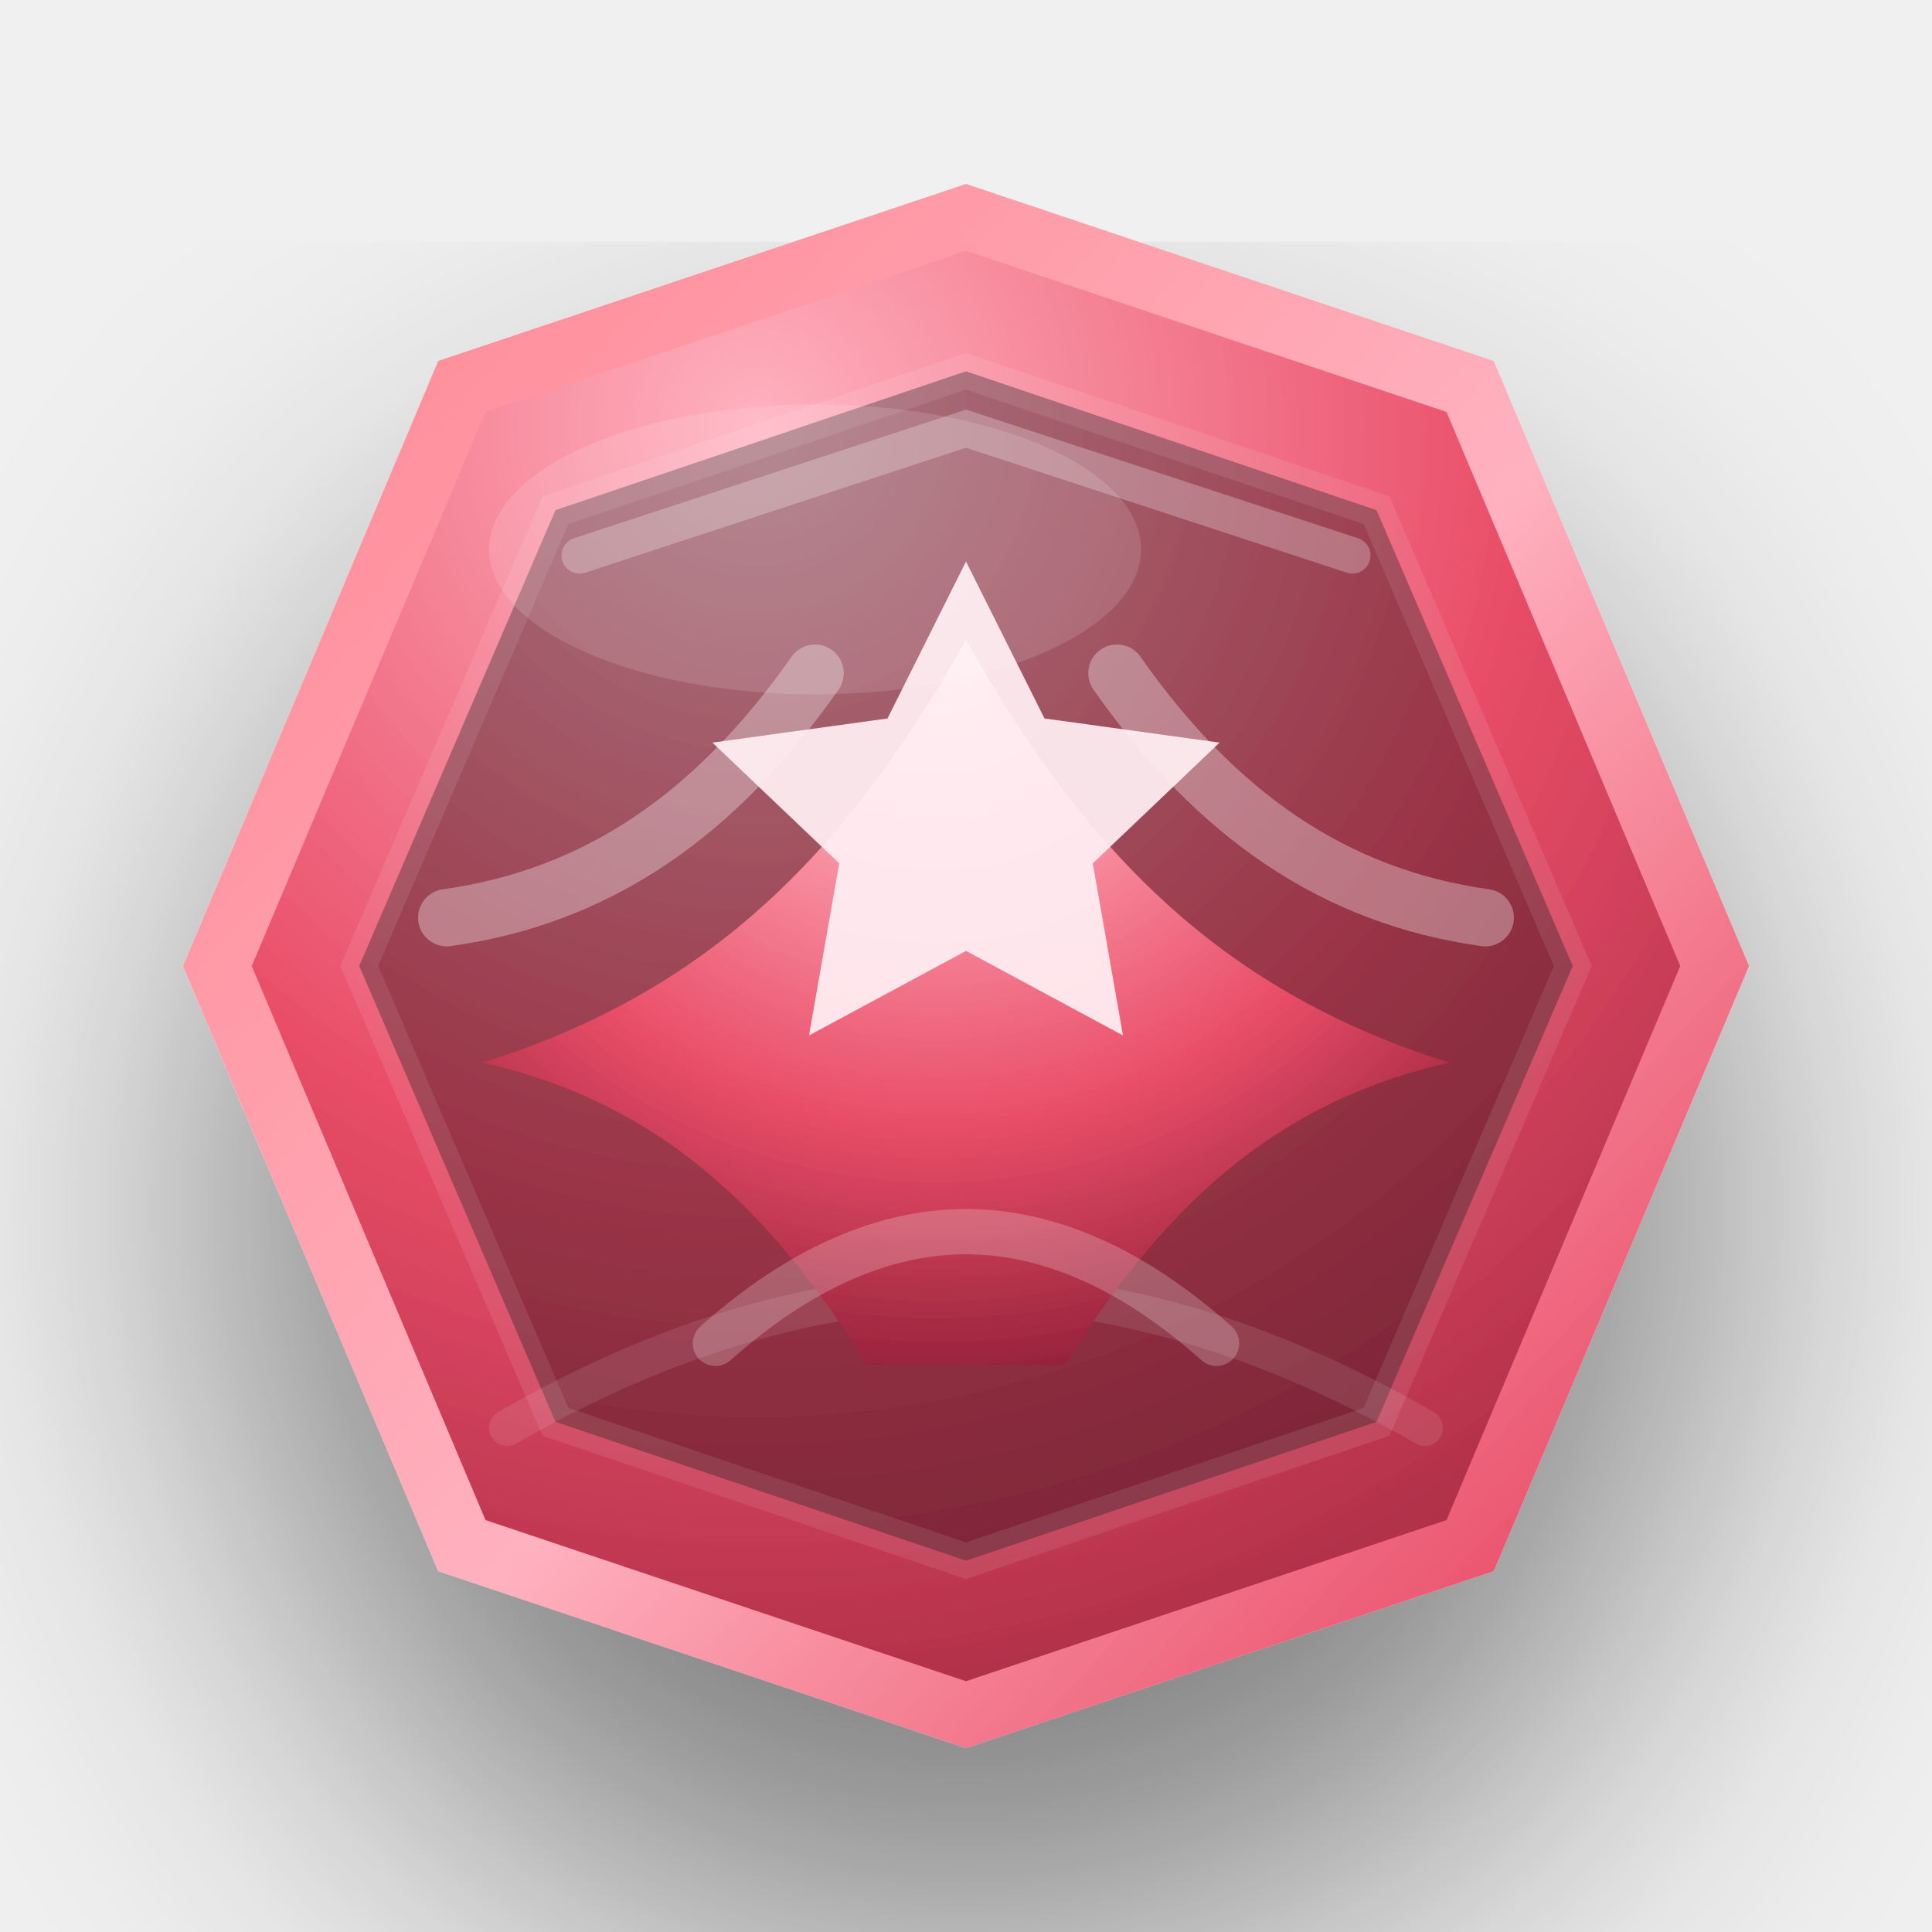
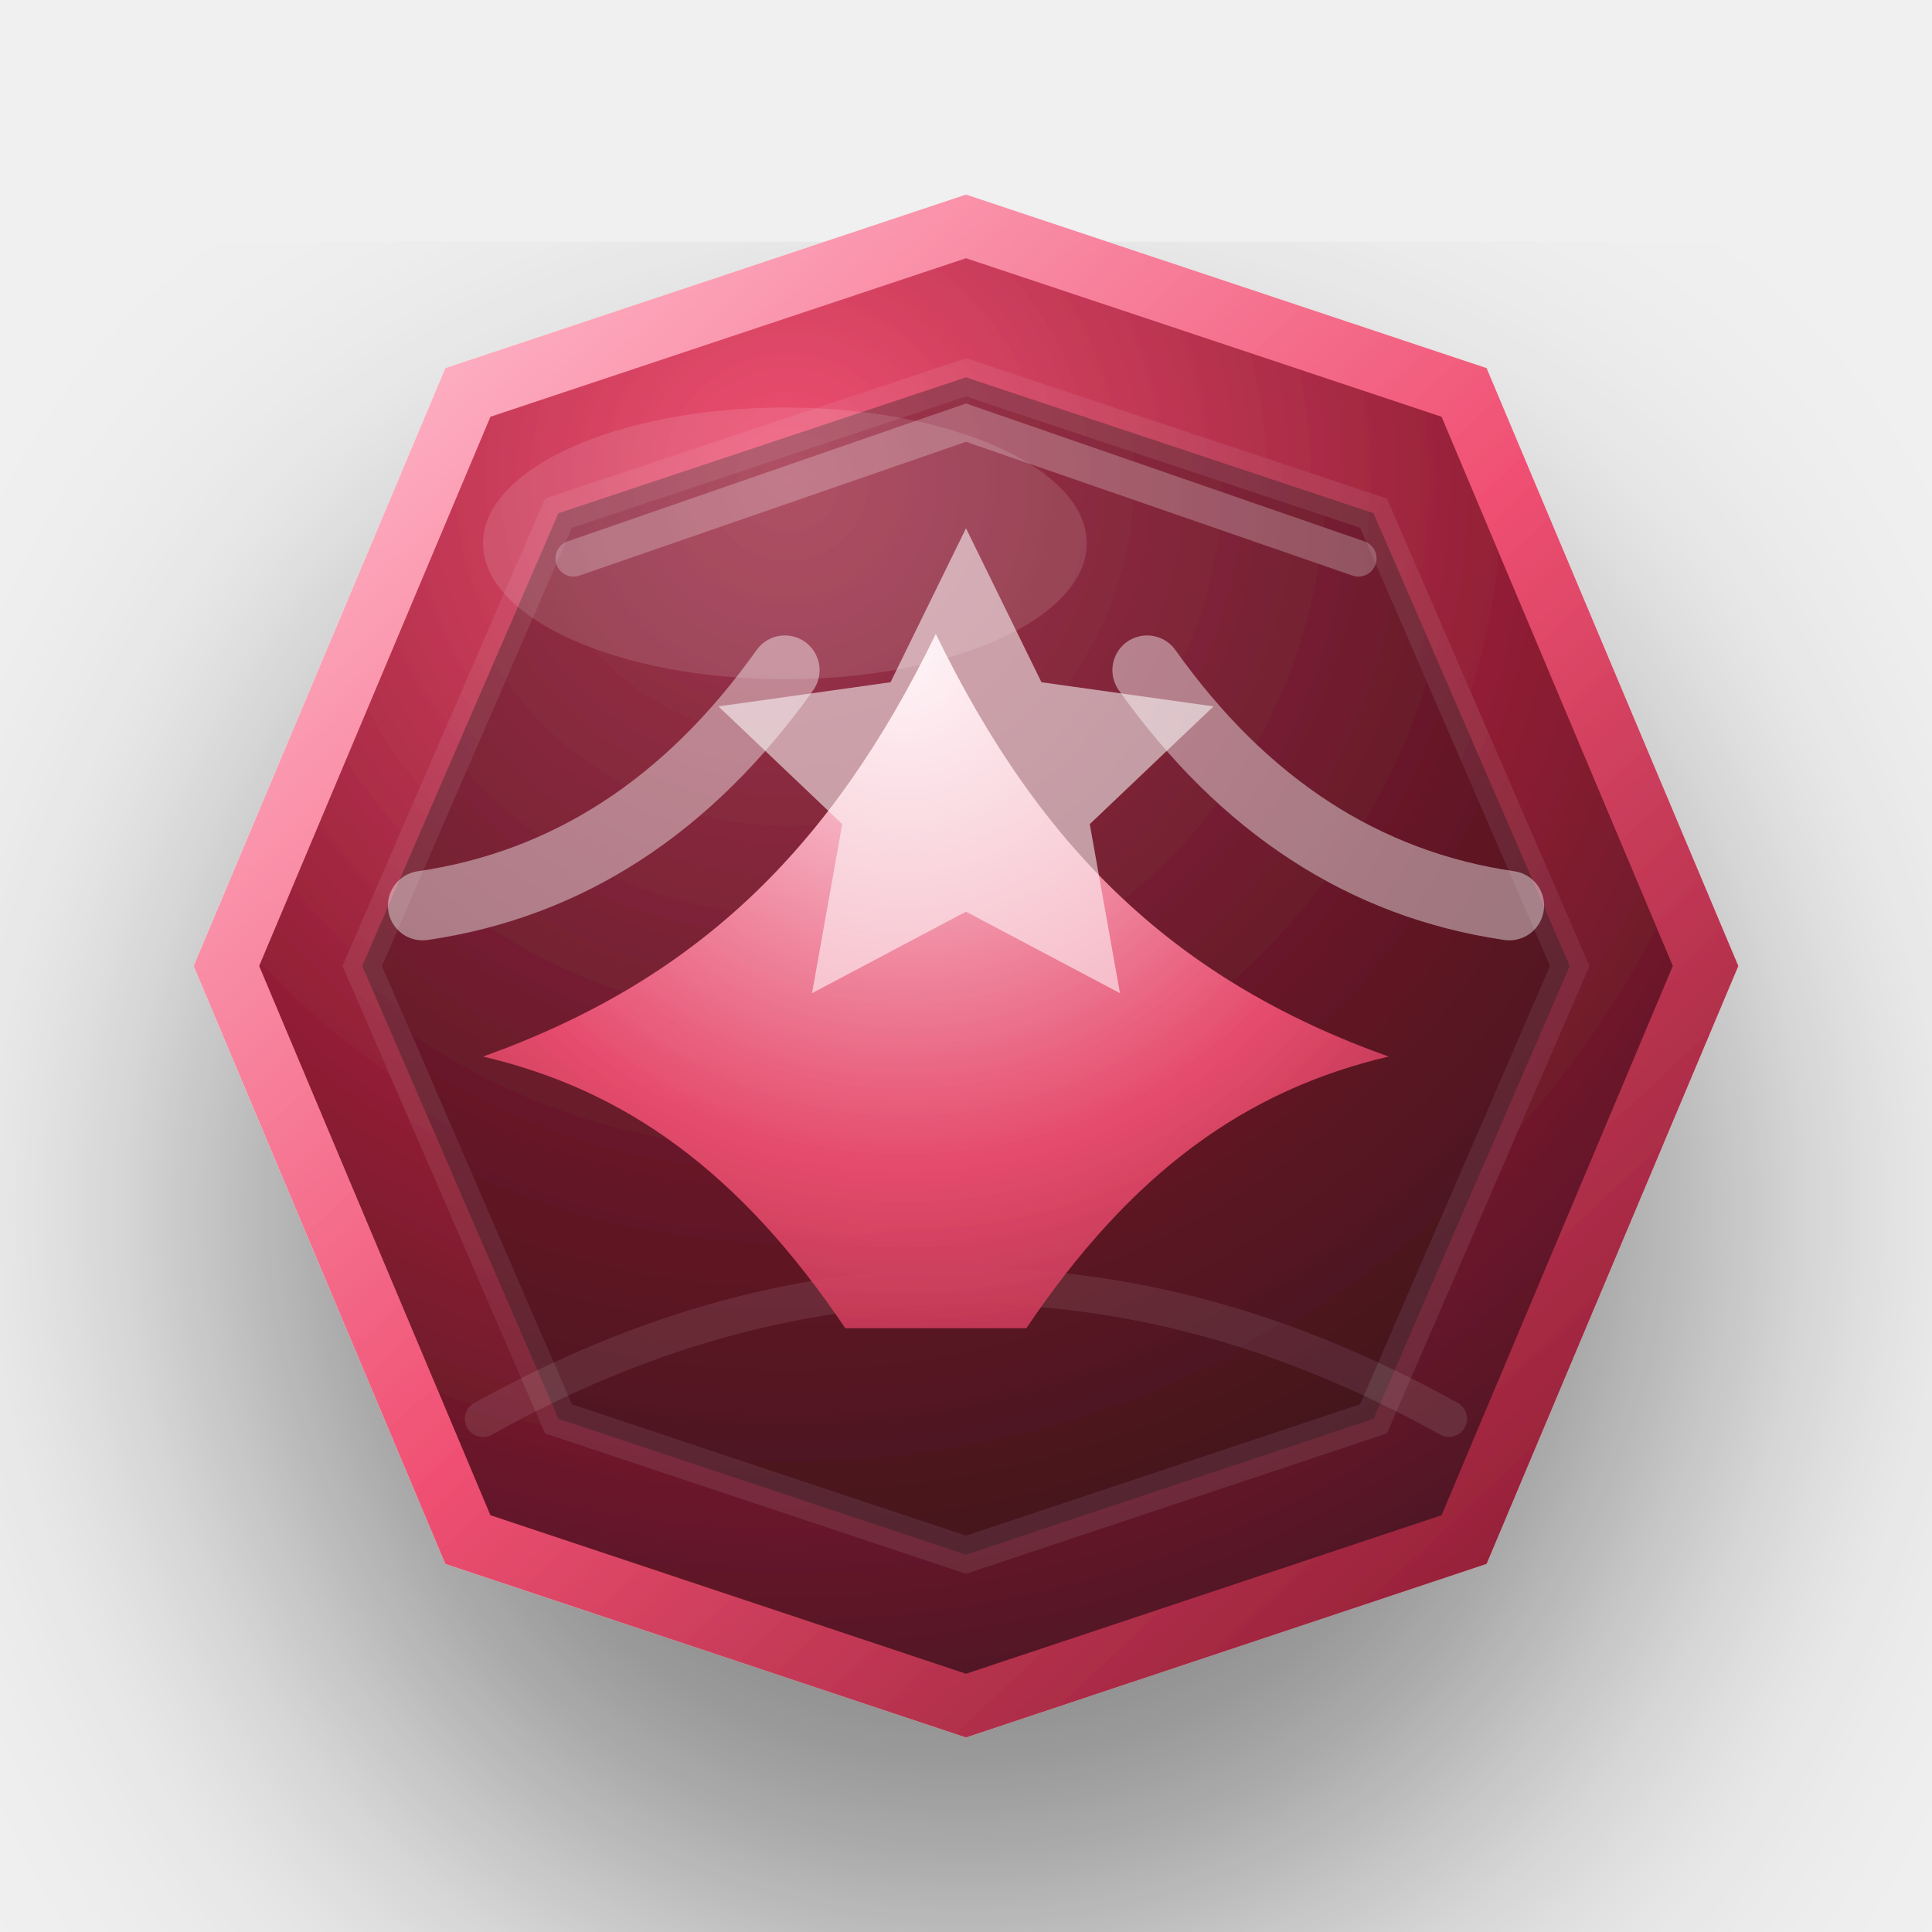
<svg xmlns="http://www.w3.org/2000/svg" width="96" height="96" viewBox="0 0 64 64" fill="none">
  <defs>
-     <radialGradient id="plate" cx="0" cy="0" r="1" gradientUnits="userSpaceOnUse" gradientTransform="translate(25 14) rotate(49) scale(58)">
-       <stop stop-color="#ffb1bf" />
-       <stop offset=".44" stop-color="#e94d67" />
-       <stop offset="1" stop-color="#7f1730" />
+     <radialGradient id="plate" cx="0" cy="0" r="1" gradientUnits="userSpaceOnUse" gradientTransform="translate(26 16) rotate(50) scale(56)">
+       <stop stop-color="#f05073" />
+       <stop offset=".46" stop-color="#8a1b31" />
+       <stop offset="1" stop-color="#111418" />
    </radialGradient>
-     <linearGradient id="frame" x1="10" y1="12" x2="53" y2="52" gradientUnits="userSpaceOnUse">
-       <stop stop-color="#ff8d99" />
-       <stop offset=".55" stop-color="#ffb1bf" />
-       <stop offset="1" stop-color="#e94d67" />
+     <linearGradient id="frame" x1="12" y1="11" x2="52" y2="54" gradientUnits="userSpaceOnUse">
+       <stop stop-color="#ffb6c8" />
+       <stop offset=".5" stop-color="#f05073" />
+       <stop offset="1" stop-color="#8a1b31" />
    </linearGradient>
-     <radialGradient id="gem" cx="0" cy="0" r="1" gradientUnits="userSpaceOnUse" gradientTransform="translate(31 20) rotate(51) scale(28)">
-       <stop stop-color="rgba(255,255,255,.95)" />
-       <stop offset=".18" stop-color="#ffb1bf" />
-       <stop offset=".62" stop-color="#e94d67" />
-       <stop offset="1" stop-color="#7f1730" />
+     <radialGradient id="coreGem" cx="0" cy="0" r="1" gradientUnits="userSpaceOnUse" gradientTransform="translate(30 22) rotate(51) scale(30)">
+       <stop stop-color="#ffe8ef" stop-opacity=".98" />
+       <stop offset=".55" stop-color="#f05073" stop-opacity=".92" />
+       <stop offset="1" stop-color="#8a1b31" stop-opacity=".98" />
    </radialGradient>
-     <filter id="glowFx" x="-35%" y="-35%" width="170%" height="170%">
-       <feDropShadow dx="0" dy="0" stdDeviation="4.5" flood-color="#ff8d99" flood-opacity=".32" />
-       <feDropShadow dx="0" dy="8" stdDeviation="8" flood-color="black" flood-opacity=".48" />
+     <linearGradient id="edgeStroke" x1="16" y1="16" x2="48" y2="48">
+       <stop stop-color="rgba(255,255,255,.9)" />
+       <stop offset="1" stop-color="rgba(255,255,255,.2)" />
+     </linearGradient>
+     <filter id="glow" x="-30%" y="-30%" width="160%" height="160%">
+       <feDropShadow dx="0" dy="0" stdDeviation="4" flood-color="#ffb6c8" flood-opacity=".3" />
+       <feDropShadow dx="0" dy="8" stdDeviation="7" flood-color="black" flood-opacity=".45" />
    </filter>
  </defs>
-   <g filter="url(#glowFx)">
-     <path d="M32 7.2 48.7 12.8 56.8 32 48.7 51.2 32 56.8 15.3 51.2 7.2 32 15.3 12.8 32 7.2Z" fill="url(#plate)" stroke="url(#frame)" stroke-width="2.1" />
-     <path d="M32 12.3 45.6 16.9 52.1 32 45.6 47.1 32 51.7 18.4 47.1 11.9 32 18.4 16.9 32 12.3Z" fill="rgba(5,7,9,.34)" stroke="rgba(255,255,255,.09)" stroke-width="1.15" />
-     <path d="M19.2 18.4 32 14.2 44.8 18.4" stroke="rgba(255,255,255,.26)" stroke-width="1.2" stroke-linecap="round" />
-     <path d="M16.8 47.3c5.2-3 10.3-4.5 15.2-4.5 4.9 0 10 1.5 15.2 4.5" stroke="rgba(255,255,255,.1)" stroke-width="1.2" stroke-linecap="round" />
-     <path d="M16 35.2c7.3-2.3 11.9-6.7 16-14 4.1 7.3 8.7 11.7 16 14-5.3 1.2-9.2 4.3-12.7 10H28.7C25.2 39.5 21.3 36.4 16 35.2Z" fill="url(#gem)" />
-     <path d="M14.8 30.4c5-.7 8.9-3.4 12.2-8.1M49.2 30.4c-5-.7-8.9-3.4-12.2-8.1" stroke="rgba(255,255,255,.32)" stroke-width="1.9" stroke-linecap="round" />
-     <path d="M32 18.6l2.6 5.2 5.8.8-4.2 4 1 5.7-5.2-2.8-5.2 2.8 1-5.7-4.2-4 5.8-.8L32 18.6Z" fill="#fff0f4" fill-opacity="0.92" />
-     <path d="M23.7 44.5c2.8-2.5 5.6-3.7 8.3-3.7 2.7 0 5.5 1.2 8.3 3.7" stroke="rgba(255,255,255,.22)" stroke-width="1.5" stroke-linecap="round" />
-     <ellipse cx="27" cy="18.2" rx="10.8" ry="4.8" fill="white" fill-opacity=".13" />
+   <g filter="url(#glow)">
+     <path d="M32 7.5 48.5 13 56.5 32 48.5 51 32 56.5 15.5 51 7.5 32 15.5 13 32 7.5Z" fill="url(#plate)" stroke="url(#frame)" stroke-width="2" />
+     <path d="M32 12.5 45.5 17 52 32 45.5 47 32 51.5 18.5 47 12 32 18.5 17 32 12.5Z" fill="rgba(6,8,8,.32)" stroke="rgba(255,255,255,.08)" stroke-width="1.2" />
+     <path d="M19 18.5 32 14l13 4.5" stroke="rgba(255,255,255,.24)" stroke-width="1.2" stroke-linecap="round" />
+     <path d="M16 47c5.4-3 10.7-4.4 16-4.4 5.3 0 10.6 1.4 16 4.4" stroke="rgba(255,255,255,.09)" stroke-width="1.2" stroke-linecap="round" />
+     <path d="M16 35c7-2.5 11.5-6.8 15-14 3.5 7.2 8 11.5 15 14-4.7 1.1-8.5 3.8-12 9H28c-3.5-5.2-7.3-7.9-12-9Z" fill="url(#coreGem)" />
+     <path d="M14 30c4.8-.7 8.8-3.3 12-7.8M50 30c-4.8-.7-8.8-3.3-12-7.8" stroke="rgba(255,255,255,.42)" stroke-width="2.3" stroke-linecap="round" />
+     <path d="M32 17.5l2.5 5.1 5.7.8-4.1 3.9 1 5.6-5.1-2.7-5.1 2.7 1-5.6-4.1-3.9 5.7-.8L32 17.5Z" fill="rgba(255,255,255,.55)" />
+     <ellipse cx="26" cy="18" rx="10" ry="4.5" fill="white" fill-opacity=".12" />
  </g>
</svg>
